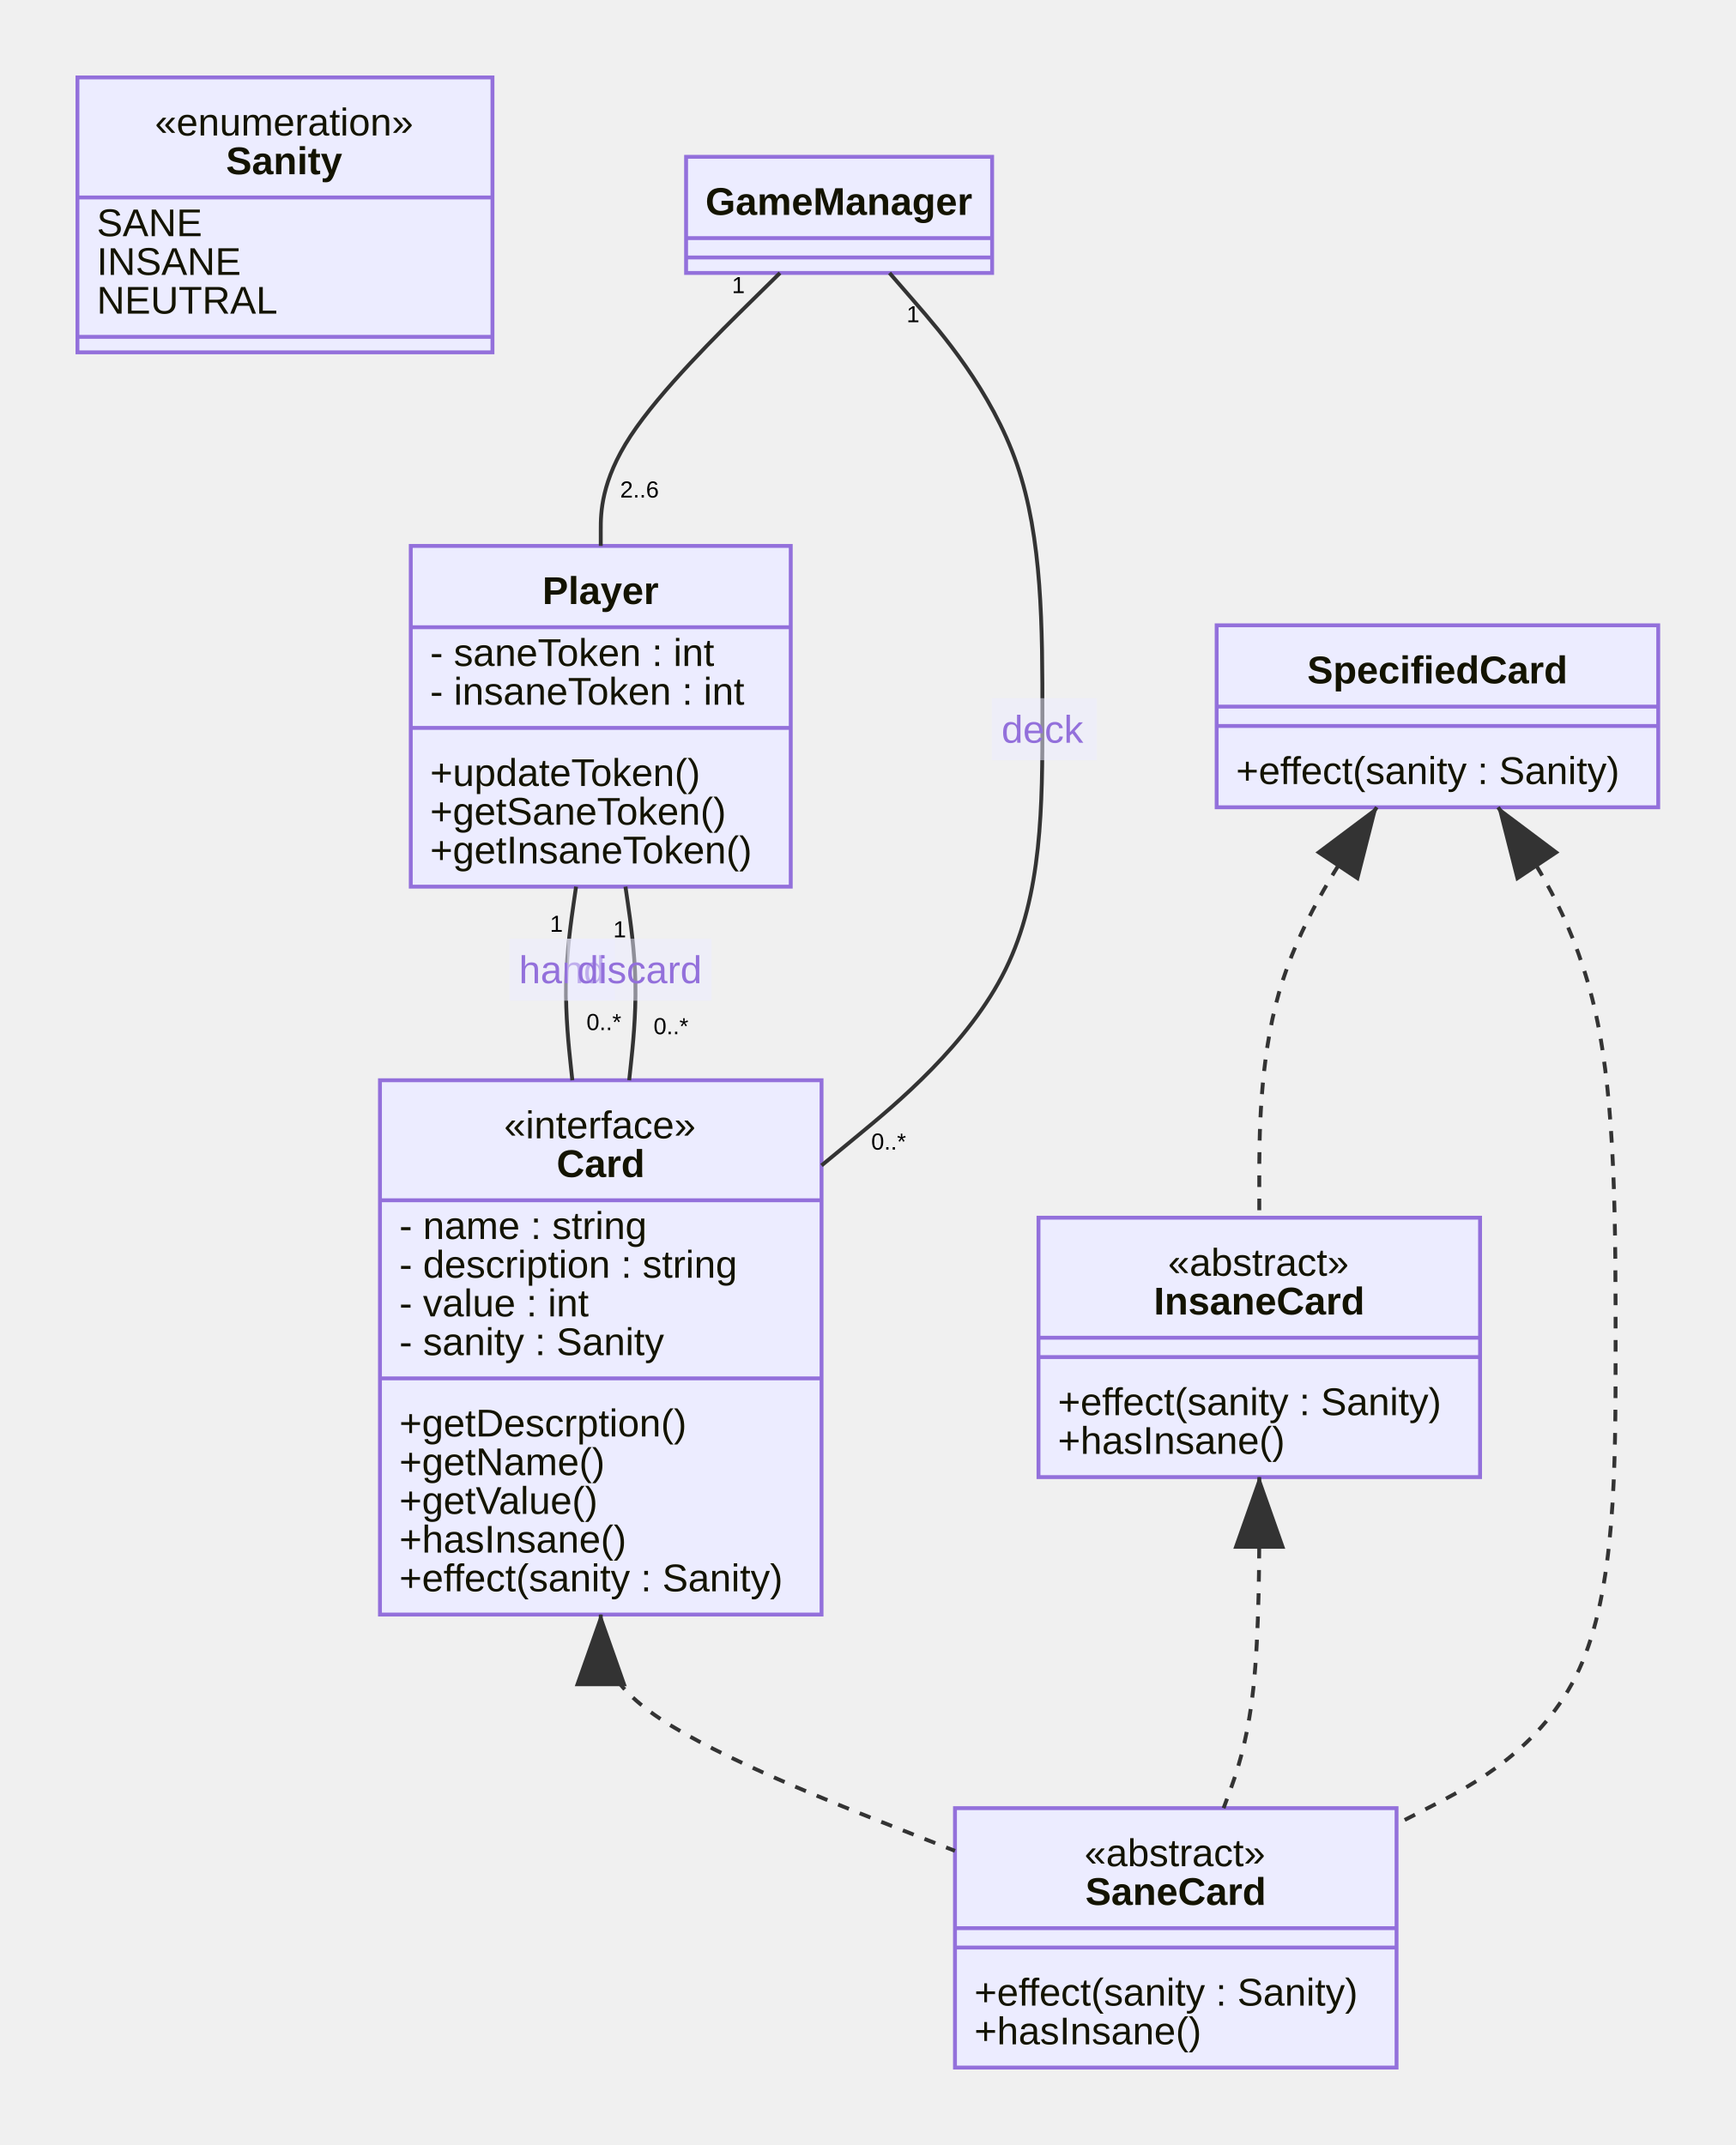
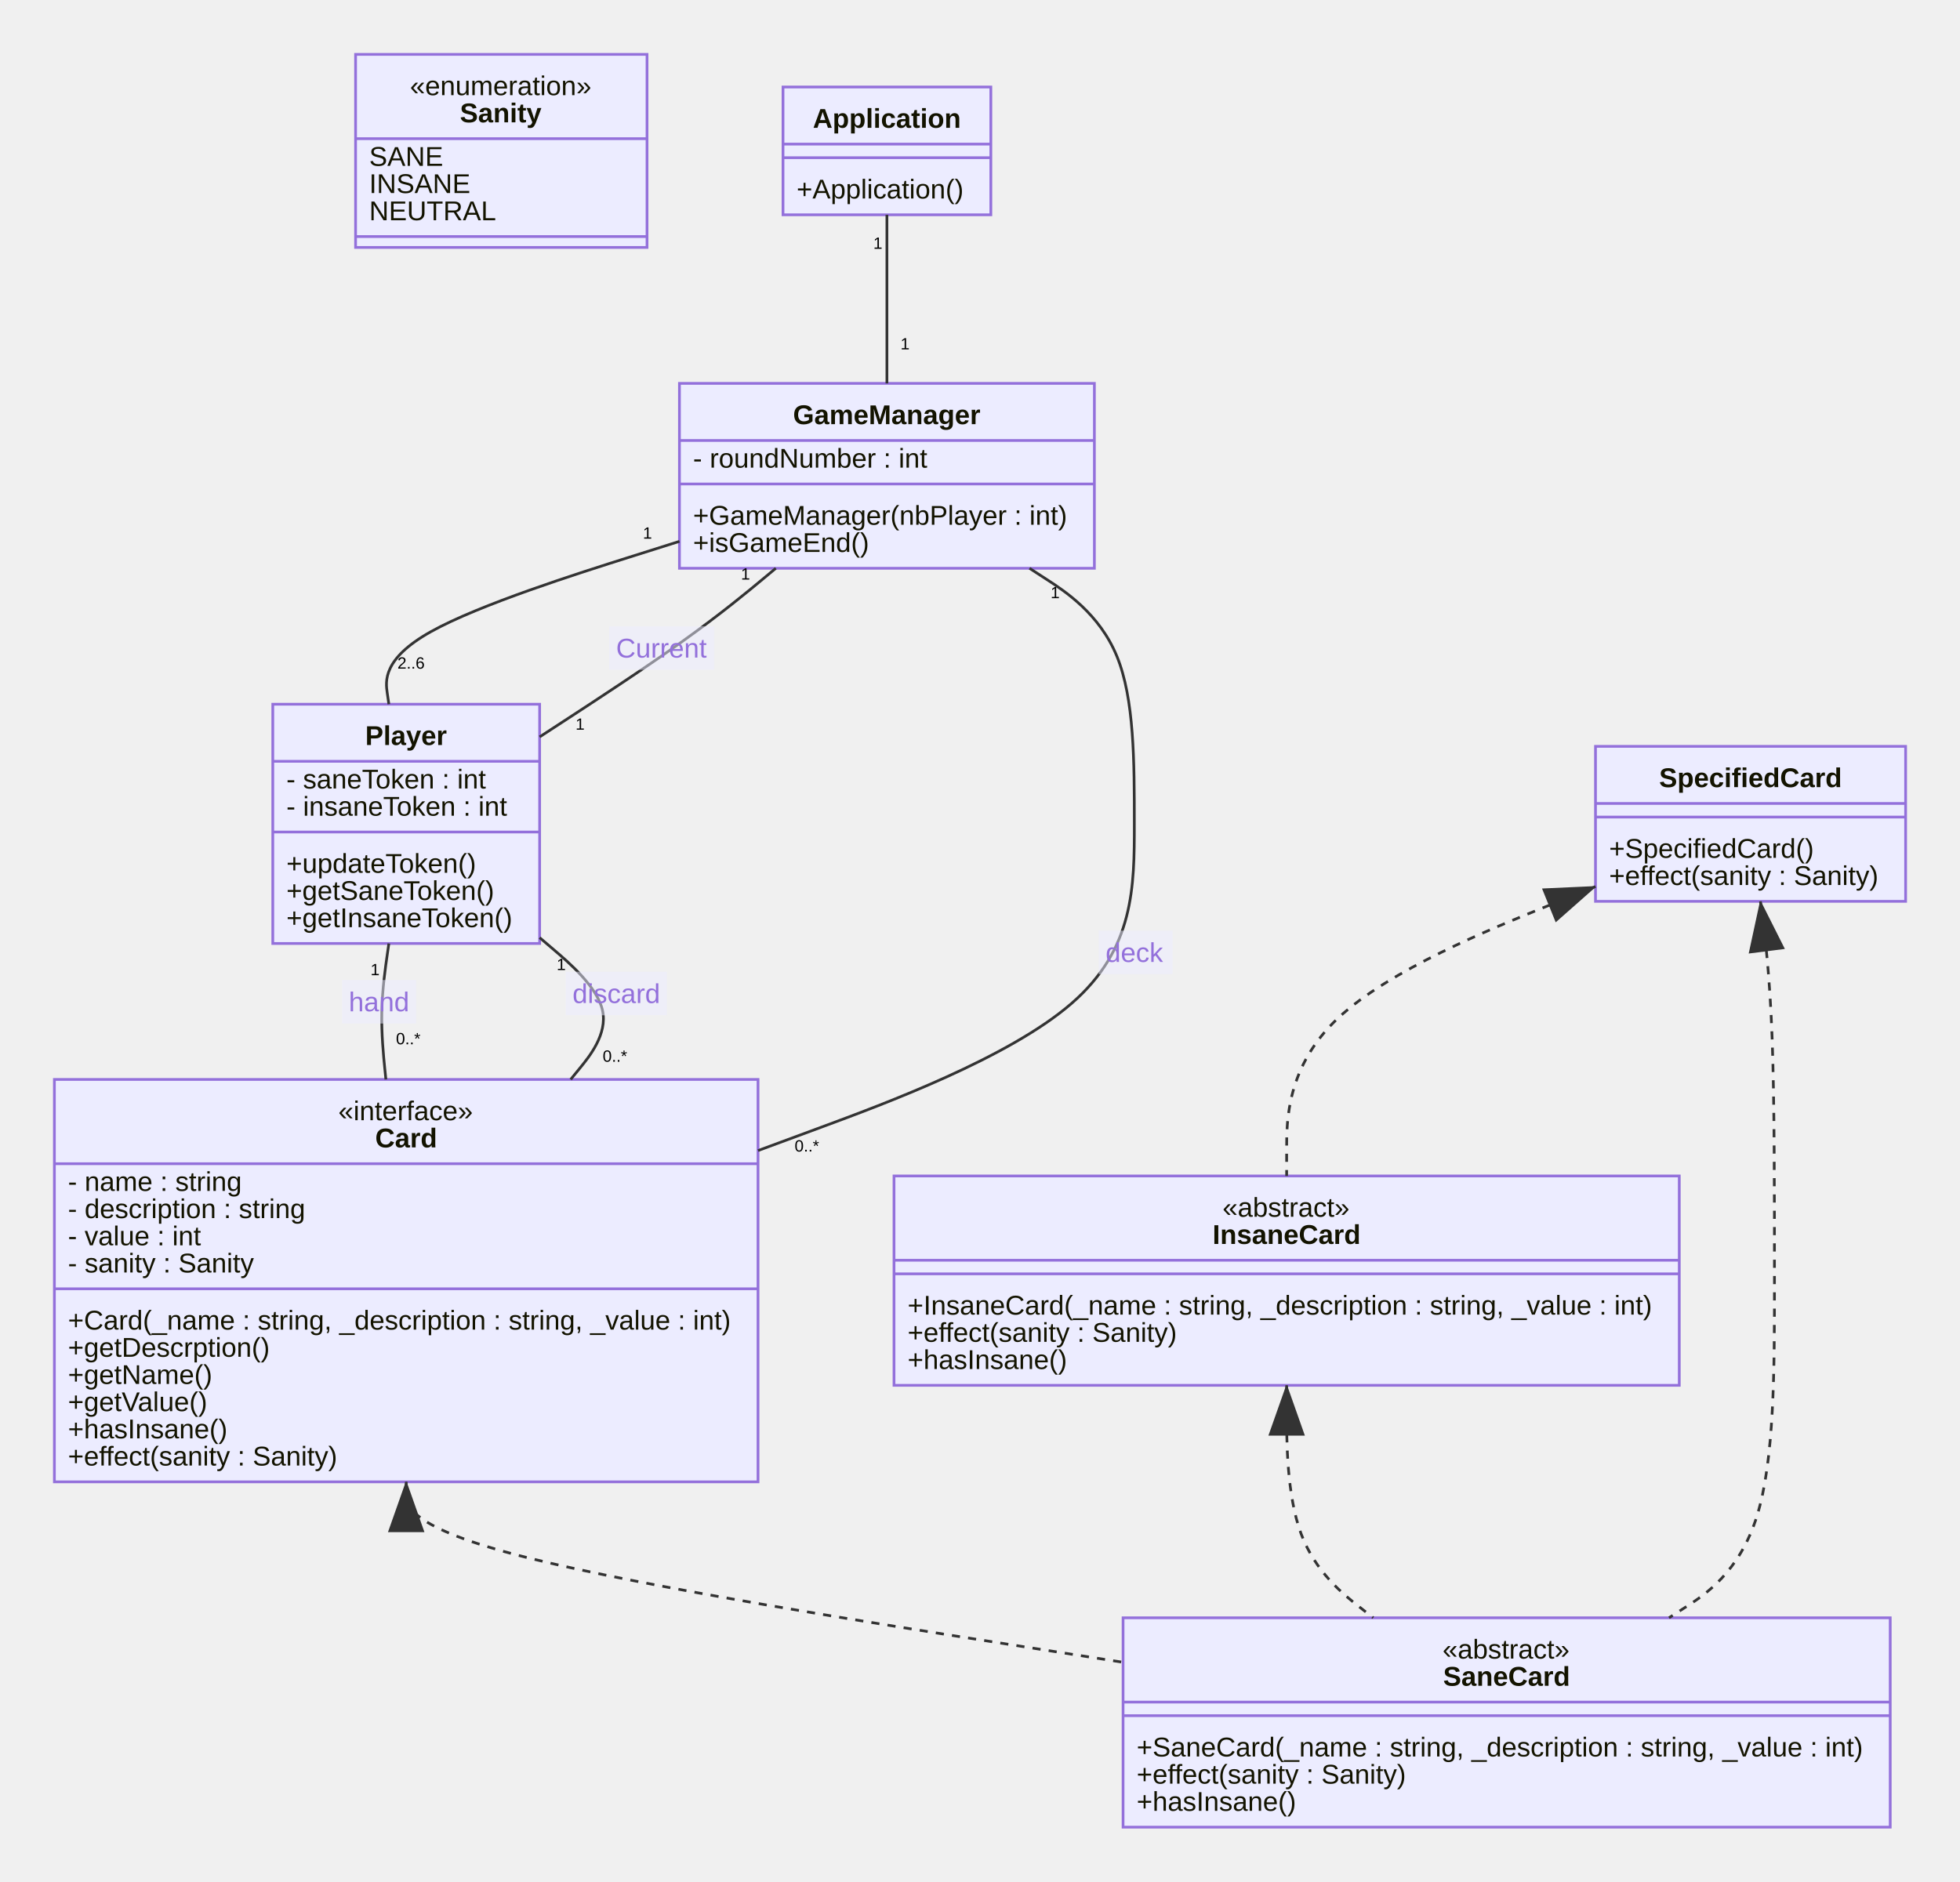
- <svg xmlns="http://www.w3.org/2000/svg" id="mermaid-1605196441705" width="100%" height="554" style="max-width: 448.215px;" viewBox="-20 -20 448.215 554">
-   <style>#mermaid-1605196441705{font-family:"trebuchet ms",verdana,arial;font-size:16px;fill:#333;}#mermaid-1605196441705 .error-icon{fill:#552222;}#mermaid-1605196441705 .error-text{fill:#552222;stroke:#552222;}#mermaid-1605196441705 .edge-thickness-normal{stroke-width:2px;}#mermaid-1605196441705 .edge-thickness-thick{stroke-width:3.5px;}#mermaid-1605196441705 .edge-pattern-solid{stroke-dasharray:0;}#mermaid-1605196441705 .edge-pattern-dashed{stroke-dasharray:3;}#mermaid-1605196441705 .edge-pattern-dotted{stroke-dasharray:2;}#mermaid-1605196441705 .marker{fill:#333333;}#mermaid-1605196441705 .marker.cross{stroke:#333333;}#mermaid-1605196441705 svg{font-family:"trebuchet ms",verdana,arial;font-size:16px;}#mermaid-1605196441705 g.classGroup text{fill:#9370DB;fill:#131300;stroke:none;font-family:"trebuchet ms",verdana,arial;font-size:10px;}#mermaid-1605196441705 g.classGroup text .title{font-weight:bolder;}#mermaid-1605196441705 .classTitle{font-weight:bolder;}#mermaid-1605196441705 .node rect,#mermaid-1605196441705 .node circle,#mermaid-1605196441705 .node ellipse,#mermaid-1605196441705 .node polygon,#mermaid-1605196441705 .node path{fill:#ECECFF;stroke:#9370DB;stroke-width:1px;}#mermaid-1605196441705 .divider{stroke:#9370DB;stroke:1;}#mermaid-1605196441705 g.clickable{cursor:pointer;}#mermaid-1605196441705 g.classGroup rect{fill:#ECECFF;stroke:#9370DB;}#mermaid-1605196441705 g.classGroup line{stroke:#9370DB;stroke-width:1;}#mermaid-1605196441705 .classLabel .box{stroke:none;stroke-width:0;fill:#ECECFF;opacity:0.5;}#mermaid-1605196441705 .classLabel .label{fill:#9370DB;font-size:10px;}#mermaid-1605196441705 .relation{stroke:#333333;stroke-width:1;fill:none;}#mermaid-1605196441705 .dashed-line{stroke-dasharray:3;}#mermaid-1605196441705 #compositionStart,#mermaid-1605196441705 .composition{fill:#333333 !important;stroke:#333333 !important;stroke-width:1;}#mermaid-1605196441705 #compositionEnd,#mermaid-1605196441705 .composition{fill:#333333 !important;stroke:#333333 !important;stroke-width:1;}#mermaid-1605196441705 #dependencyStart,#mermaid-1605196441705 .dependency{fill:#333333 !important;stroke:#333333 !important;stroke-width:1;}#mermaid-1605196441705 #dependencyStart,#mermaid-1605196441705 .dependency{fill:#333333 !important;stroke:#333333 !important;stroke-width:1;}#mermaid-1605196441705 #extensionStart,#mermaid-1605196441705 .extension{fill:#333333 !important;stroke:#333333 !important;stroke-width:1;}#mermaid-1605196441705 #extensionEnd,#mermaid-1605196441705 .extension{fill:#333333 !important;stroke:#333333 !important;stroke-width:1;}#mermaid-1605196441705 #aggregationStart,#mermaid-1605196441705 .aggregation{fill:#ECECFF !important;stroke:#333333 !important;stroke-width:1;}#mermaid-1605196441705 #aggregationEnd,#mermaid-1605196441705 .aggregation{fill:#ECECFF !important;stroke:#333333 !important;stroke-width:1;}#mermaid-1605196441705 .edgeTerminals{font-size:11px;}#mermaid-1605196441705:root{--mermaid-font-family:"trebuchet ms",verdana,arial;}#mermaid-1605196441705 class{fill:apa;}</style>
+ <svg xmlns="http://www.w3.org/2000/svg" id="mermaid-1605800934029" width="100%" height="692" style="max-width: 720.711px;" viewBox="-20 -20 720.711 692">
+   <style>#mermaid-1605800934029{font-family:"trebuchet ms",verdana,arial;font-size:16px;fill:#333;}#mermaid-1605800934029 .error-icon{fill:#552222;}#mermaid-1605800934029 .error-text{fill:#552222;stroke:#552222;}#mermaid-1605800934029 .edge-thickness-normal{stroke-width:2px;}#mermaid-1605800934029 .edge-thickness-thick{stroke-width:3.5px;}#mermaid-1605800934029 .edge-pattern-solid{stroke-dasharray:0;}#mermaid-1605800934029 .edge-pattern-dashed{stroke-dasharray:3;}#mermaid-1605800934029 .edge-pattern-dotted{stroke-dasharray:2;}#mermaid-1605800934029 .marker{fill:#333333;}#mermaid-1605800934029 .marker.cross{stroke:#333333;}#mermaid-1605800934029 svg{font-family:"trebuchet ms",verdana,arial;font-size:16px;}#mermaid-1605800934029 g.classGroup text{fill:#9370DB;fill:#131300;stroke:none;font-family:"trebuchet ms",verdana,arial;font-size:10px;}#mermaid-1605800934029 g.classGroup text .title{font-weight:bolder;}#mermaid-1605800934029 .classTitle{font-weight:bolder;}#mermaid-1605800934029 .node rect,#mermaid-1605800934029 .node circle,#mermaid-1605800934029 .node ellipse,#mermaid-1605800934029 .node polygon,#mermaid-1605800934029 .node path{fill:#ECECFF;stroke:#9370DB;stroke-width:1px;}#mermaid-1605800934029 .divider{stroke:#9370DB;stroke:1;}#mermaid-1605800934029 g.clickable{cursor:pointer;}#mermaid-1605800934029 g.classGroup rect{fill:#ECECFF;stroke:#9370DB;}#mermaid-1605800934029 g.classGroup line{stroke:#9370DB;stroke-width:1;}#mermaid-1605800934029 .classLabel .box{stroke:none;stroke-width:0;fill:#ECECFF;opacity:0.5;}#mermaid-1605800934029 .classLabel .label{fill:#9370DB;font-size:10px;}#mermaid-1605800934029 .relation{stroke:#333333;stroke-width:1;fill:none;}#mermaid-1605800934029 .dashed-line{stroke-dasharray:3;}#mermaid-1605800934029 #compositionStart,#mermaid-1605800934029 .composition{fill:#333333 !important;stroke:#333333 !important;stroke-width:1;}#mermaid-1605800934029 #compositionEnd,#mermaid-1605800934029 .composition{fill:#333333 !important;stroke:#333333 !important;stroke-width:1;}#mermaid-1605800934029 #dependencyStart,#mermaid-1605800934029 .dependency{fill:#333333 !important;stroke:#333333 !important;stroke-width:1;}#mermaid-1605800934029 #dependencyStart,#mermaid-1605800934029 .dependency{fill:#333333 !important;stroke:#333333 !important;stroke-width:1;}#mermaid-1605800934029 #extensionStart,#mermaid-1605800934029 .extension{fill:#333333 !important;stroke:#333333 !important;stroke-width:1;}#mermaid-1605800934029 #extensionEnd,#mermaid-1605800934029 .extension{fill:#333333 !important;stroke:#333333 !important;stroke-width:1;}#mermaid-1605800934029 #aggregationStart,#mermaid-1605800934029 .aggregation{fill:#ECECFF !important;stroke:#333333 !important;stroke-width:1;}#mermaid-1605800934029 #aggregationEnd,#mermaid-1605800934029 .aggregation{fill:#ECECFF !important;stroke:#333333 !important;stroke-width:1;}#mermaid-1605800934029 .edgeTerminals{font-size:11px;}#mermaid-1605800934029:root{--mermaid-font-family:"trebuchet ms",verdana,arial;}#mermaid-1605800934029 class{fill:apa;}</style>
  <g />
  <defs>
    <marker id="extensionStart" class="extension" refX="0" refY="7" markerWidth="190" markerHeight="240" orient="auto">
      <path d="M 1,7 L18,13 V 1 Z" />
    </marker>
  </defs>
  <defs>
    <marker id="extensionEnd" refX="19" refY="7" markerWidth="20" markerHeight="28" orient="auto">
      <path d="M 1,1 V 13 L18,7 Z" />
    </marker>
  </defs>
  <defs>
    <marker id="compositionStart" class="extension" refX="0" refY="7" markerWidth="190" markerHeight="240" orient="auto">
      <path d="M 18,7 L9,13 L1,7 L9,1 Z" />
    </marker>
  </defs>
  <defs>
    <marker id="compositionEnd" refX="19" refY="7" markerWidth="20" markerHeight="28" orient="auto">
      <path d="M 18,7 L9,13 L1,7 L9,1 Z" />
    </marker>
  </defs>
  <defs>
    <marker id="aggregationStart" class="extension" refX="0" refY="7" markerWidth="190" markerHeight="240" orient="auto">
      <path d="M 18,7 L9,13 L1,7 L9,1 Z" />
    </marker>
  </defs>
  <defs>
    <marker id="aggregationEnd" refX="19" refY="7" markerWidth="20" markerHeight="28" orient="auto">
      <path d="M 18,7 L9,13 L1,7 L9,1 Z" />
    </marker>
  </defs>
  <defs>
    <marker id="dependencyStart" class="extension" refX="0" refY="7" markerWidth="190" markerHeight="240" orient="auto">
      <path d="M 5,7 L9,13 L1,7 L9,1 Z" />
    </marker>
  </defs>
  <defs>
    <marker id="dependencyEnd" refX="19" refY="7" markerWidth="20" markerHeight="28" orient="auto">
      <path d="M 18,7 L9,13 L14,7 L9,1 Z" />
    </marker>
  </defs>
-   <g id="classid-Sanity-0" class="classGroup" transform="translate(0,0 )">
+   <g id="classid-Sanity-0" class="classGroup" transform="translate(110.7461,0 )">
    <rect x="0" y="0" width="107.172" height="71" class=" " />
    <text y="15" x="0">
      <tspan x="20.008">«enumeration»</tspan>
      <tspan class="title" dy="10" x="38.359">Sanity</tspan>
    </text>
    <line x1="0" y1="31" y2="31" x2="107.172" />
    <text x="5" y="41" fill="white" class="classText">
      <tspan x="5">SANE</tspan>
      <tspan x="5" dy="10">INSANE</tspan>
      <tspan x="5" dy="10">NEUTRAL</tspan>
    </text>
    <line x1="0" y1="67" y2="67" x2="107.172" />
    <text x="5" y="82" fill="white" class="classText" />
  </g>
-   <g id="classid-Card-1" class="classGroup" transform="translate(78.12109,259 )">
-     <rect x="0" y="0" width="114.031" height="138" class=" " />
-     <text y="15" x="0">
-       <tspan x="32.055">«interface»</tspan>
-       <tspan class="title" dy="10" x="45.617">Card</tspan>
-     </text>
-     <line x1="0" y1="31" y2="31" x2="114.031" />
+   <g id="classid-Card-1" class="classGroup" transform="translate(0,377 )">
+     <rect x="0" y="0" width="258.734" height="148" class=" " />
+     <text y="15" x="0">
+       <tspan x="104.406">«interface»</tspan>
+       <tspan class="title" dy="10" x="117.969">Card</tspan>
+     </text>
+     <line x1="0" y1="31" y2="31" x2="258.734" />
    <text x="5" y="41" fill="white" class="classText">
      <tspan x="5">- name : string</tspan>
      <tspan x="5" dy="10">- description : string</tspan>
      <tspan x="5" dy="10">- value : int</tspan>
      <tspan x="5" dy="10">- sanity : Sanity</tspan>
    </text>
-     <line x1="0" y1="77" y2="77" x2="114.031" />
+     <line x1="0" y1="77" y2="77" x2="258.734" />
    <text x="5" y="92" fill="white" class="classText">
-       <tspan x="5">+getDescrption()</tspan>
+       <tspan x="5">+Card(_name : string, _description : string, _value : int)</tspan>
+       <tspan x="5" dy="10">+getDescrption()</tspan>
      <tspan x="5" dy="10">+getName()</tspan>
      <tspan x="5" dy="10">+getValue()</tspan>
      <tspan x="5" dy="10">+hasInsane()</tspan>
      <tspan x="5" dy="10">+effect(sanity : Sanity)</tspan>
    </text>
  </g>
-   <g id="classid-SaneCard-2" class="classGroup" transform="translate(226.6094,447 )">
-     <rect x="0" y="0" width="114.031" height="67" class=" " />
-     <text y="15" x="0">
-       <tspan x="33.445">«abstract»</tspan>
-       <tspan class="title" dy="10" x="33.664">SaneCard</tspan>
-     </text>
-     <line x1="0" y1="31" y2="31" x2="114.031" />
+   <g id="classid-SaneCard-2" class="classGroup" transform="translate(392.9609,575 )">
+     <rect x="0" y="0" width="282.094" height="77" class=" " />
+     <text y="15" x="0">
+       <tspan x="117.477">«abstract»</tspan>
+       <tspan class="title" dy="10" x="117.695">SaneCard</tspan>
+     </text>
+     <line x1="0" y1="31" y2="31" x2="282.094" />
    <text x="5" y="41" fill="white" class="classText" />
-     <line x1="0" y1="36" y2="36" x2="114.031" />
+     <line x1="0" y1="36" y2="36" x2="282.094" />
    <text x="5" y="51" fill="white" class="classText">
-       <tspan x="5">+effect(sanity : Sanity)</tspan>
+       <tspan x="5">+SaneCard(_name : string, _description : string, _value : int)</tspan>
+       <tspan x="5" dy="10">+effect(sanity : Sanity)</tspan>
      <tspan x="5" dy="10">+hasInsane()</tspan>
    </text>
  </g>
-   <g id="classid-InsaneCard-3" class="classGroup" transform="translate(248.1758,294.5 )">
-     <rect x="0" y="0" width="114.031" height="67" class=" " />
-     <text y="15" x="0">
-       <tspan x="33.445">«abstract»</tspan>
-       <tspan class="title" dy="10" x="29.773">InsaneCard</tspan>
-     </text>
-     <line x1="0" y1="31" y2="31" x2="114.031" />
+   <g id="classid-InsaneCard-3" class="classGroup" transform="translate(308.7344,412.5 )">
+     <rect x="0" y="0" width="288.75" height="77" class=" " />
+     <text y="15" x="0">
+       <tspan x="120.805">«abstract»</tspan>
+       <tspan class="title" dy="10" x="117.133">InsaneCard</tspan>
+     </text>
+     <line x1="0" y1="31" y2="31" x2="288.75" />
    <text x="5" y="41" fill="white" class="classText" />
-     <line x1="0" y1="36" y2="36" x2="114.031" />
+     <line x1="0" y1="36" y2="36" x2="288.75" />
    <text x="5" y="51" fill="white" class="classText">
-       <tspan x="5">+effect(sanity : Sanity)</tspan>
+       <tspan x="5">+InsaneCard(_name : string, _description : string, _value : int)</tspan>
+       <tspan x="5" dy="10">+effect(sanity : Sanity)</tspan>
      <tspan x="5" dy="10">+hasInsane()</tspan>
    </text>
  </g>
-   <g id="classid-SpecifiedCard-4" class="classGroup" transform="translate(294.1836,141.5 )">
-     <rect x="0" y="0" width="114.031" height="47" class=" " />
+   <g id="classid-SpecifiedCard-4" class="classGroup" transform="translate(566.6797,254.5 )">
+     <rect x="0" y="0" width="114.031" height="57" class=" " />
    <text y="15" x="0">
      <tspan class="title" x="23.391">SpecifiedCard</tspan>
    </text>
    <line x1="0" y1="21" y2="21" x2="114.031" />
    <text x="5" y="31" fill="white" class="classText" />
    <line x1="0" y1="26" y2="26" x2="114.031" />
    <text x="5" y="41" fill="white" class="classText">
-       <tspan x="5">+effect(sanity : Sanity)</tspan>
-     </text>
-   </g>
-   <g id="classid-GameManager-5" class="classGroup" transform="translate(157.1719,20.5 )">
-     <rect x="0" y="0" width="79.031" height="30" class=" " />
-     <text y="15" x="0">
-       <tspan class="title" x="5">GameManager</tspan>
-     </text>
-     <line x1="0" y1="21" y2="21" x2="79.031" />
-     <text x="5" y="31" fill="white" class="classText" />
-     <line x1="0" y1="26" y2="26" x2="79.031" />
-     <text x="5" y="41" fill="white" class="classText" />
-   </g>
-   <g id="classid-Player-6" class="classGroup" transform="translate(86.07422,121 )">
+       <tspan x="5">+SpecifiedCard()</tspan>
+       <tspan x="5" dy="10">+effect(sanity : Sanity)</tspan>
+     </text>
+   </g>
+   <g id="classid-GameManager-5" class="classGroup" transform="translate(229.8398,121 )">
+     <rect x="0" y="0" width="152.578" height="68" class=" " />
+     <text y="15" x="0">
+       <tspan class="title" x="41.773">GameManager</tspan>
+     </text>
+     <line x1="0" y1="21" y2="21" x2="152.578" />
+     <text x="5" y="31" fill="white" class="classText">
+       <tspan x="5">- roundNumber : int</tspan>
+     </text>
+     <line x1="0" y1="37" y2="37" x2="152.578" />
+     <text x="5" y="52" fill="white" class="classText">
+       <tspan x="5">+GameManager(nbPlayer : int)</tspan>
+       <tspan x="5" dy="10">+isGameEnd()</tspan>
+     </text>
+   </g>
+   <g id="classid-Player-6" class="classGroup" transform="translate(80.30469,239 )">
    <rect x="0" y="0" width="98.125" height="88" class=" " />
    <text y="15" x="0">
      <tspan class="title" x="33.992">Player</tspan>
    </text>
    <line x1="0" y1="21" y2="21" x2="98.125" />
    <text x="5" y="31" fill="white" class="classText">
      <tspan x="5">- saneToken : int</tspan>
      <tspan x="5" dy="10">- insaneToken : int</tspan>
    </text>
    <line x1="0" y1="47" y2="47" x2="98.125" />
    <text x="5" y="62" fill="white" class="classText">
      <tspan x="5">+updateToken()</tspan>
      <tspan x="5" dy="10">+getSaneToken()</tspan>
      <tspan x="5" dy="10">+getInsaneToken()</tspan>
    </text>
  </g>
-   <path d="M135.137,397L135.137,401.167C135.137,405.333,135.137,413.667,150.382,423.84C165.628,434.013,196.118,446.025,211.364,452.031L226.609,458.038" id="edge0" class="relation dashed-line" marker-start="url(#extensionStart)" />
-   <path d="M305.191,361.5L305.191,371.583C305.191,381.667,305.191,401.833,303.655,416.083C302.119,430.333,299.047,438.667,297.511,442.833L295.975,447" id="edge1" class="relation dashed-line" marker-start="url(#extensionStart)" />
-   <path d="M366.869,188.5L371.925,196.083C376.981,203.667,387.094,218.833,392.151,242.083C397.207,265.333,397.207,296.667,397.207,328C397.207,359.333,397.207,390.667,387.779,411.189C378.352,431.711,359.496,441.423,350.068,446.279L340.641,451.134" id="edge2" class="relation dashed-line" marker-start="url(#extensionStart)" />
-   <path d="M335.53,188.5L330.473,196.083C325.417,203.667,315.304,218.833,310.248,236.5C305.191,254.167,305.191,274.333,305.191,284.417L305.191,294.5" id="edge3" class="relation dashed-line" marker-start="url(#extensionStart)" />
-   <path d="M128.76,209L128.156,213.167C127.552,217.333,126.344,225.667,126.184,234C126.023,242.333,126.91,250.667,127.353,254.833L127.796,259" id="edge4" class="relation" />
-   <g class="classLabel">
-     <rect class="box" x="111.516" y="222.438" width="27.266" height="16.016" />
-     <text class="label" x="125.145" y="233.941" fill="red" text-anchor="middle">hand</text>
-   </g>
-   <g class="cardinality">
-     <text class="type1" x="122.019" y="220.654" fill="black" font-size="6">1</text>
-   </g>
-   <g class="cardinality">
-     <text class="type2" x="131.446" y="246.041" fill="black" font-size="6">0..*</text>
-   </g>
-   <path d="M141.514,209L142.117,213.167C142.721,217.333,143.929,225.667,144.09,234C144.25,242.333,143.364,250.667,142.92,254.833L142.477,259" id="edge5" class="relation" />
-   <g class="classLabel">
-     <rect class="box" x="126.5" y="222.438" width="37.25" height="16.016" />
-     <text class="label" x="145.128" y="233.941" fill="red" text-anchor="middle">discard</text>
-   </g>
-   <g class="cardinality">
-     <text class="type1" x="138.358" y="222.088" fill="black" font-size="6">1</text>
-   </g>
-   <g class="cardinality">
-     <text class="type2" x="148.771" y="247.099" fill="black" font-size="6">0..*</text>
-   </g>
-   <path d="M209.703,50.5L216.283,58.083C222.863,65.667,236.023,80.833,242.604,99.917C249.184,119,249.184,142,249.184,165C249.184,188,249.184,211,239.678,230.334C230.173,249.669,211.163,265.338,201.658,273.172L192.152,281.006" id="edge6" class="relation" />
-   <g class="classLabel">
-     <rect class="box" x="236.109" y="160.328" width="27.141" height="16.016" />
-     <text class="label" x="249.184" y="171.833" fill="red" text-anchor="middle">deck</text>
-   </g>
-   <g class="cardinality">
-     <text class="type1" x="214.119" y="63.218" fill="black" font-size="6">1</text>
-   </g>
-   <g class="cardinality">
-     <text class="type2" x="204.978" y="276.914" fill="black" font-size="6">0..*</text>
-   </g>
-   <path d="M181.427,50.5L173.712,58.083C165.997,65.667,150.567,80.833,142.852,92.583C135.137,104.333,135.137,112.667,135.137,116.833L135.137,121" id="edge7" class="relation" />
-   <g class="cardinality">
-     <text class="type1" x="169.007" y="55.697" fill="black" font-size="6">1</text>
-   </g>
-   <g class="cardinality">
-     <text class="type2" x="140.137" y="108.5" fill="black" font-size="6">2..6</text>
+   <g id="classid-Application-7" class="classGroup" transform="translate(267.918,12 )">
+     <rect x="0" y="0" width="76.422" height="47" class=" " />
+     <text y="15" x="0">
+       <tspan class="title" x="10.984">Application</tspan>
+     </text>
+     <line x1="0" y1="21" y2="21" x2="76.422" />
+     <text x="5" y="31" fill="white" class="classText" />
+     <line x1="0" y1="26" y2="26" x2="76.422" />
+     <text x="5" y="41" fill="white" class="classText">
+       <tspan x="5">+Application()</tspan>
+     </text>
+   </g>
+   <path d="M129.367,525L129.367,529.167C129.367,533.333,129.367,541.667,173.299,552.728C217.232,563.789,305.096,577.577,349.029,584.471L392.961,591.366" id="edge0" class="relation dashed-line" marker-start="url(#extensionStart)" />
+   <path d="M453.109,489.5L453.109,499.583C453.109,509.667,453.109,529.833,458.418,544.083C463.726,558.333,474.343,566.667,479.651,570.833L484.959,575" id="edge1" class="relation dashed-line" marker-start="url(#extensionStart)" />
+   <path d="M627.326,311.5L628.185,318.25C629.045,325,630.765,338.5,631.625,361.75C632.484,385,632.484,418,632.484,451C632.484,484,632.484,517,626.023,537.667C619.561,558.333,606.638,566.667,600.176,570.833L593.714,575" id="edge2" class="relation dashed-line" marker-start="url(#extensionStart)" />
+   <path d="M566.68,306.062L547.751,313.718C528.823,321.375,490.966,336.687,472.038,354.427C453.109,372.167,453.109,392.333,453.109,402.417L453.109,412.5" id="edge3" class="relation dashed-line" marker-start="url(#extensionStart)" />
+   <path d="M122.99,327L122.387,331.167C121.783,335.333,120.575,343.667,120.392,352C120.209,360.333,121.051,368.667,121.472,372.833L121.892,377" id="edge4" class="relation" />
+   <g class="classLabel">
+     <rect class="box" x="105.75" y="340.422" width="27.25" height="16.016" />
+     <text class="label" x="119.377" y="351.934" fill="red" text-anchor="middle">hand</text>
+   </g>
+   <g class="cardinality">
+     <text class="type1" x="116.249" y="338.654" fill="black" font-size="6">1</text>
+   </g>
+   <g class="cardinality">
+     <text class="type2" x="125.611" y="364.061" fill="black" font-size="6">0..*</text>
+   </g>
+   <path d="M178.43,324.846L183.736,329.372C189.042,333.898,199.654,342.949,201.555,351.641C203.456,360.333,196.646,368.667,193.242,372.833L189.837,377" id="edge5" class="relation" />
+   <g class="classLabel">
+     <rect class="box" x="188" y="337.391" width="37.25" height="16.016" />
+     <text class="label" x="206.63" y="348.899" fill="red" text-anchor="middle">discard</text>
+   </g>
+   <g class="cardinality">
+     <text class="type1" x="184.696" y="336.762" fill="black" font-size="6">1</text>
+   </g>
+   <g class="cardinality">
+     <text class="type2" x="201.618" y="370.484" fill="black" font-size="6">0..*</text>
+   </g>
+   <path d="M358.554,189L364.978,193.167C371.403,197.333,384.252,205.667,390.677,221.333C397.102,237,397.102,260,397.102,283C397.102,306,397.102,329,374.04,349.027C350.979,369.055,304.857,386.109,281.796,394.637L258.734,403.164" id="edge6" class="relation" />
+   <g class="classLabel">
+     <rect class="box" x="384.031" y="322.281" width="27.141" height="16.016" />
+     <text class="label" x="397.102" y="333.789" fill="red" text-anchor="middle">deck</text>
+   </g>
+   <g class="cardinality">
+     <text class="type1" x="366.321" y="199.997" fill="black" font-size="6">1</text>
+   </g>
+   <g class="cardinality">
+     <text class="type2" x="272.193" y="403.518" fill="black" font-size="6">0..*</text>
+   </g>
+   <path d="M229.84,179.101L211.428,184.917C193.016,190.734,156.191,202.367,138.383,212.35C120.575,222.333,121.783,230.667,122.387,234.833L122.99,239" id="edge7" class="relation" />
+   <g class="cardinality">
+     <text class="type1" x="216.414" y="178.098" fill="black" font-size="6">1</text>
+   </g>
+   <g class="cardinality">
+     <text class="type2" x="126.146" y="225.912" fill="black" font-size="6">2..6</text>
+   </g>
+   <path d="M265.272,189L260.265,193.167C255.258,197.333,245.244,205.667,230.771,216.004C216.297,226.341,197.363,238.681,187.896,244.852L178.43,251.022" id="edge8" class="relation" />
+   <g class="classLabel">
+     <rect class="box" x="204.016" y="210.328" width="38.594" height="16.016" />
+     <text class="label" x="223.201" y="221.84" fill="red" text-anchor="middle">Current</text>
+   </g>
+   <g class="cardinality">
+     <text class="type1" x="252.466" y="193.152" fill="black" font-size="6">1</text>
+   </g>
+   <g class="cardinality">
+     <text class="type2" x="191.632" y="248.385" fill="black" font-size="6">1</text>
+   </g>
+   <path d="M306.129,59L306.129,65.167C306.129,71.333,306.129,83.667,306.129,94C306.129,104.333,306.129,112.667,306.129,116.833L306.129,121" id="edge9" class="relation" />
+   <g class="cardinality">
+     <text class="type1" x="301.129" y="71.5" fill="black" font-size="6">1</text>
+   </g>
+   <g class="cardinality">
+     <text class="type2" x="311.129" y="108.5" fill="black" font-size="6">1</text>
  </g>
</svg>
